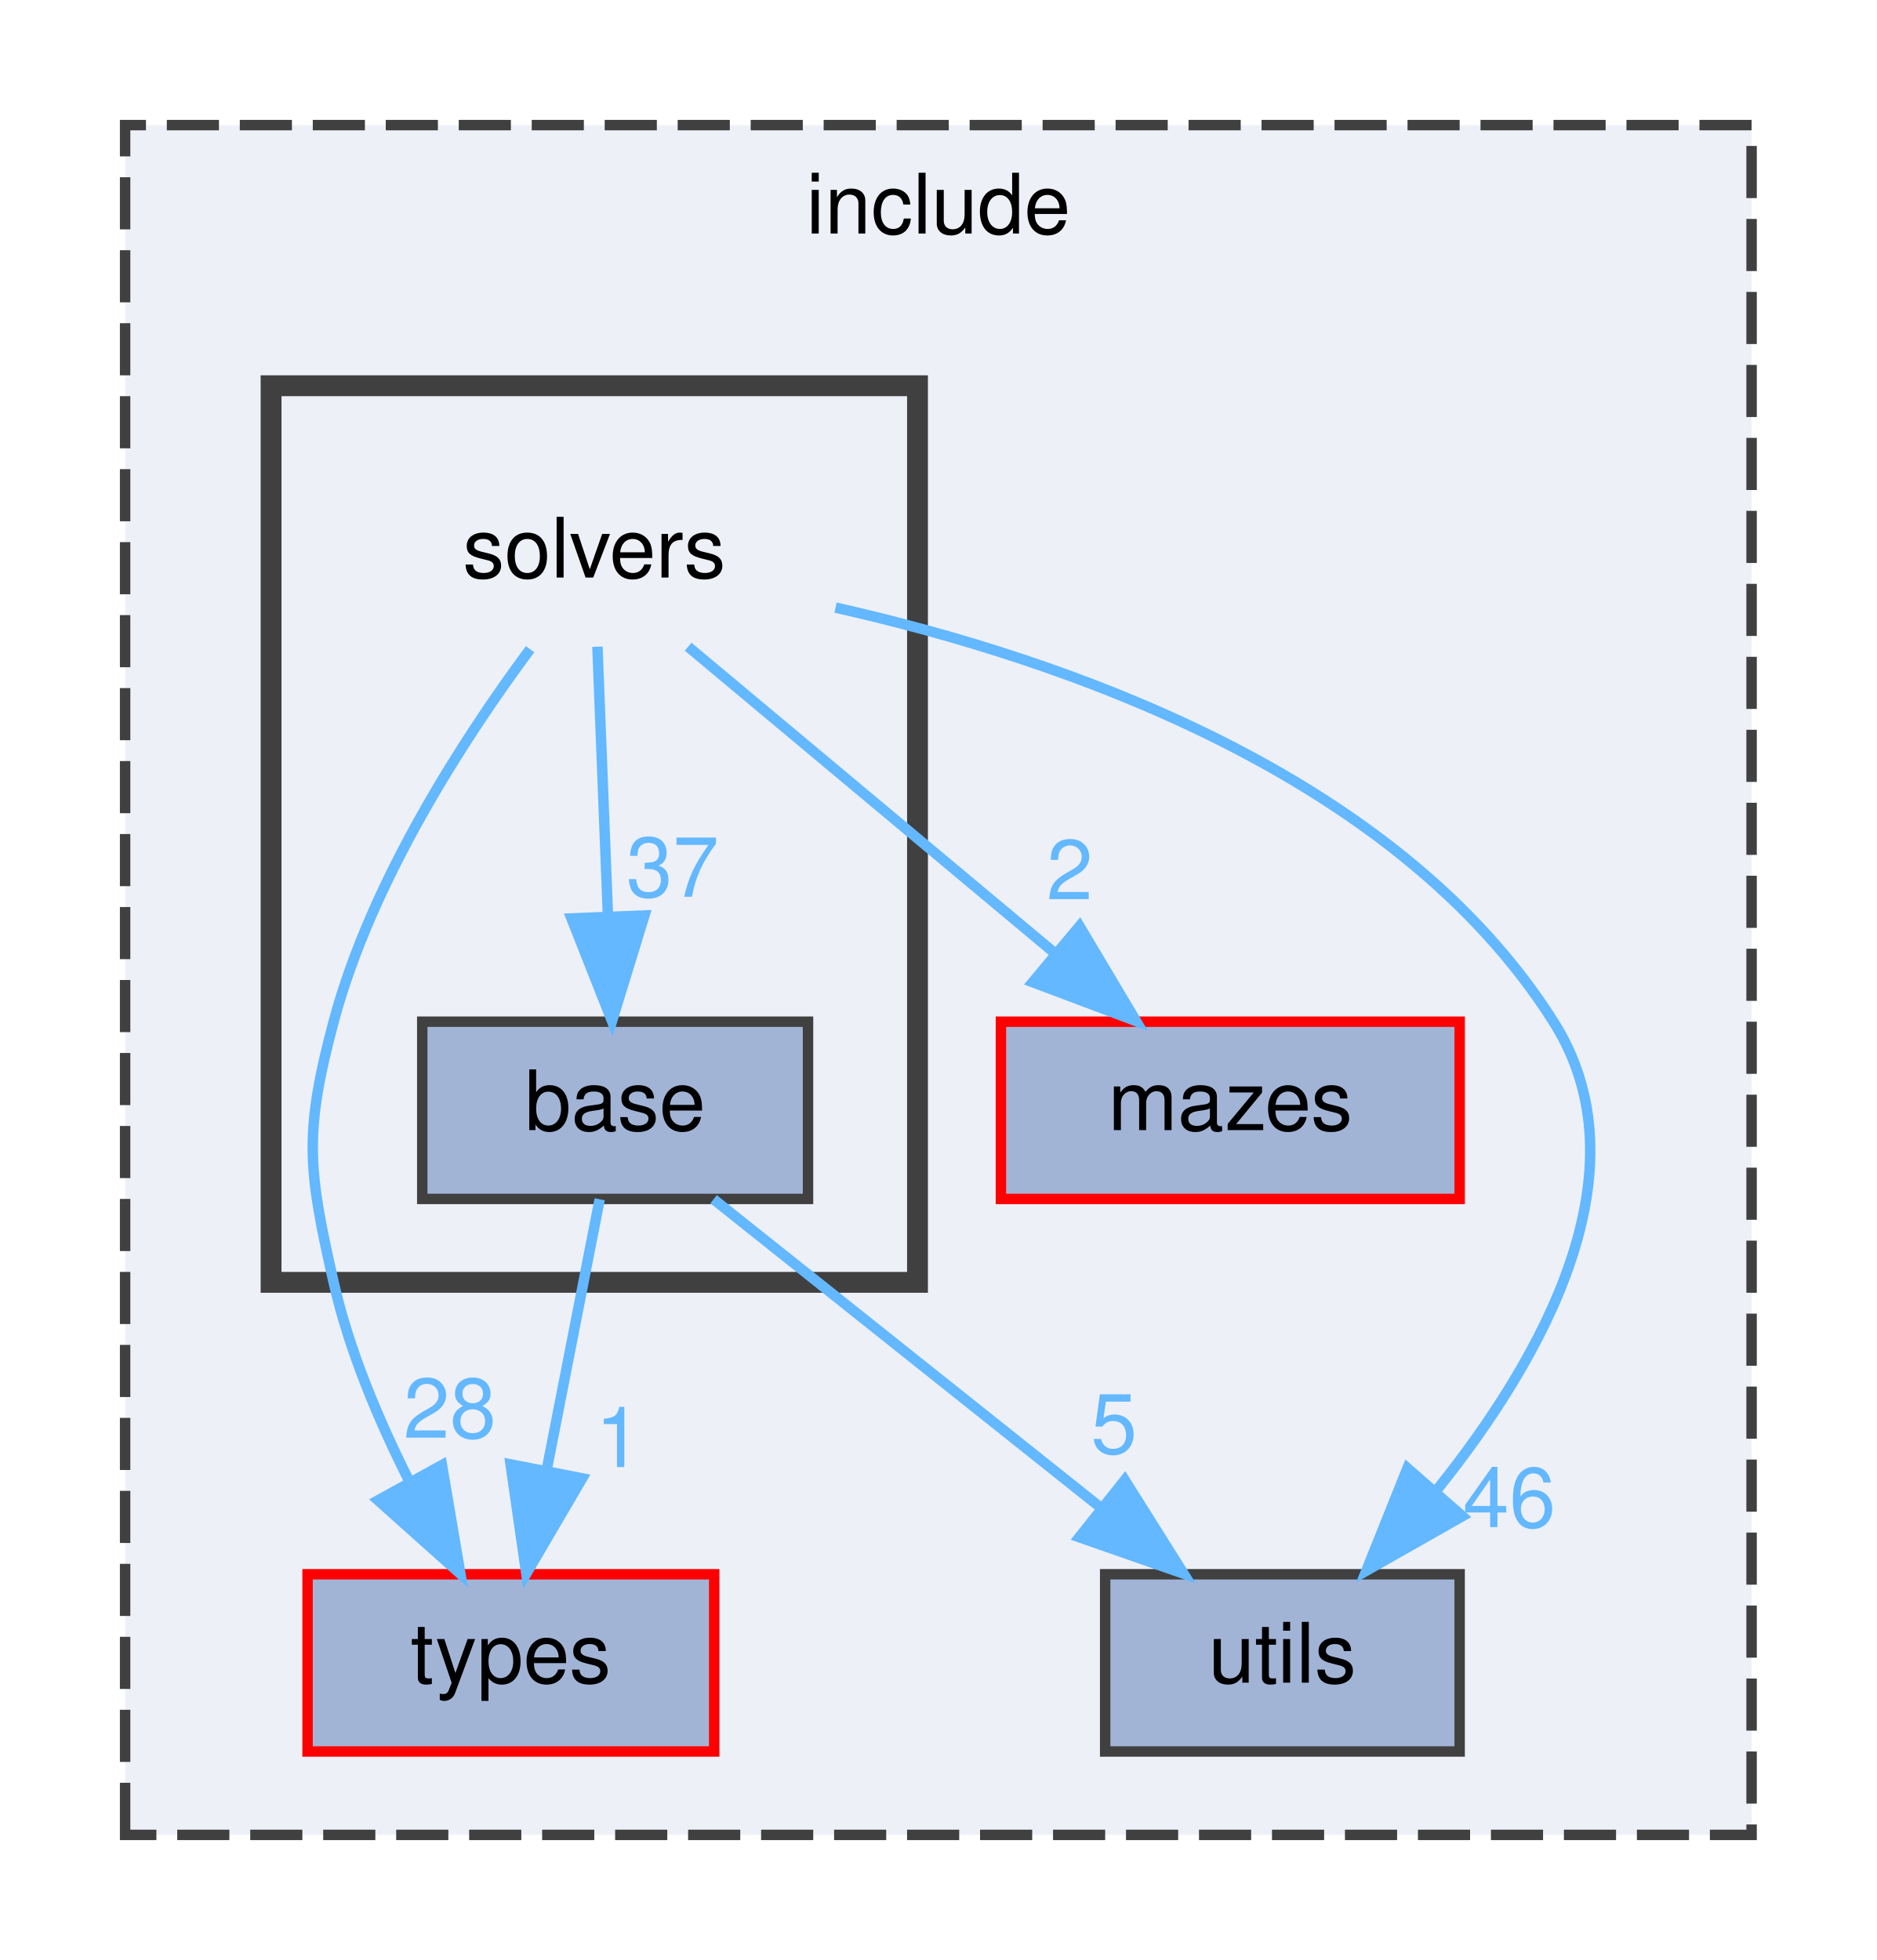
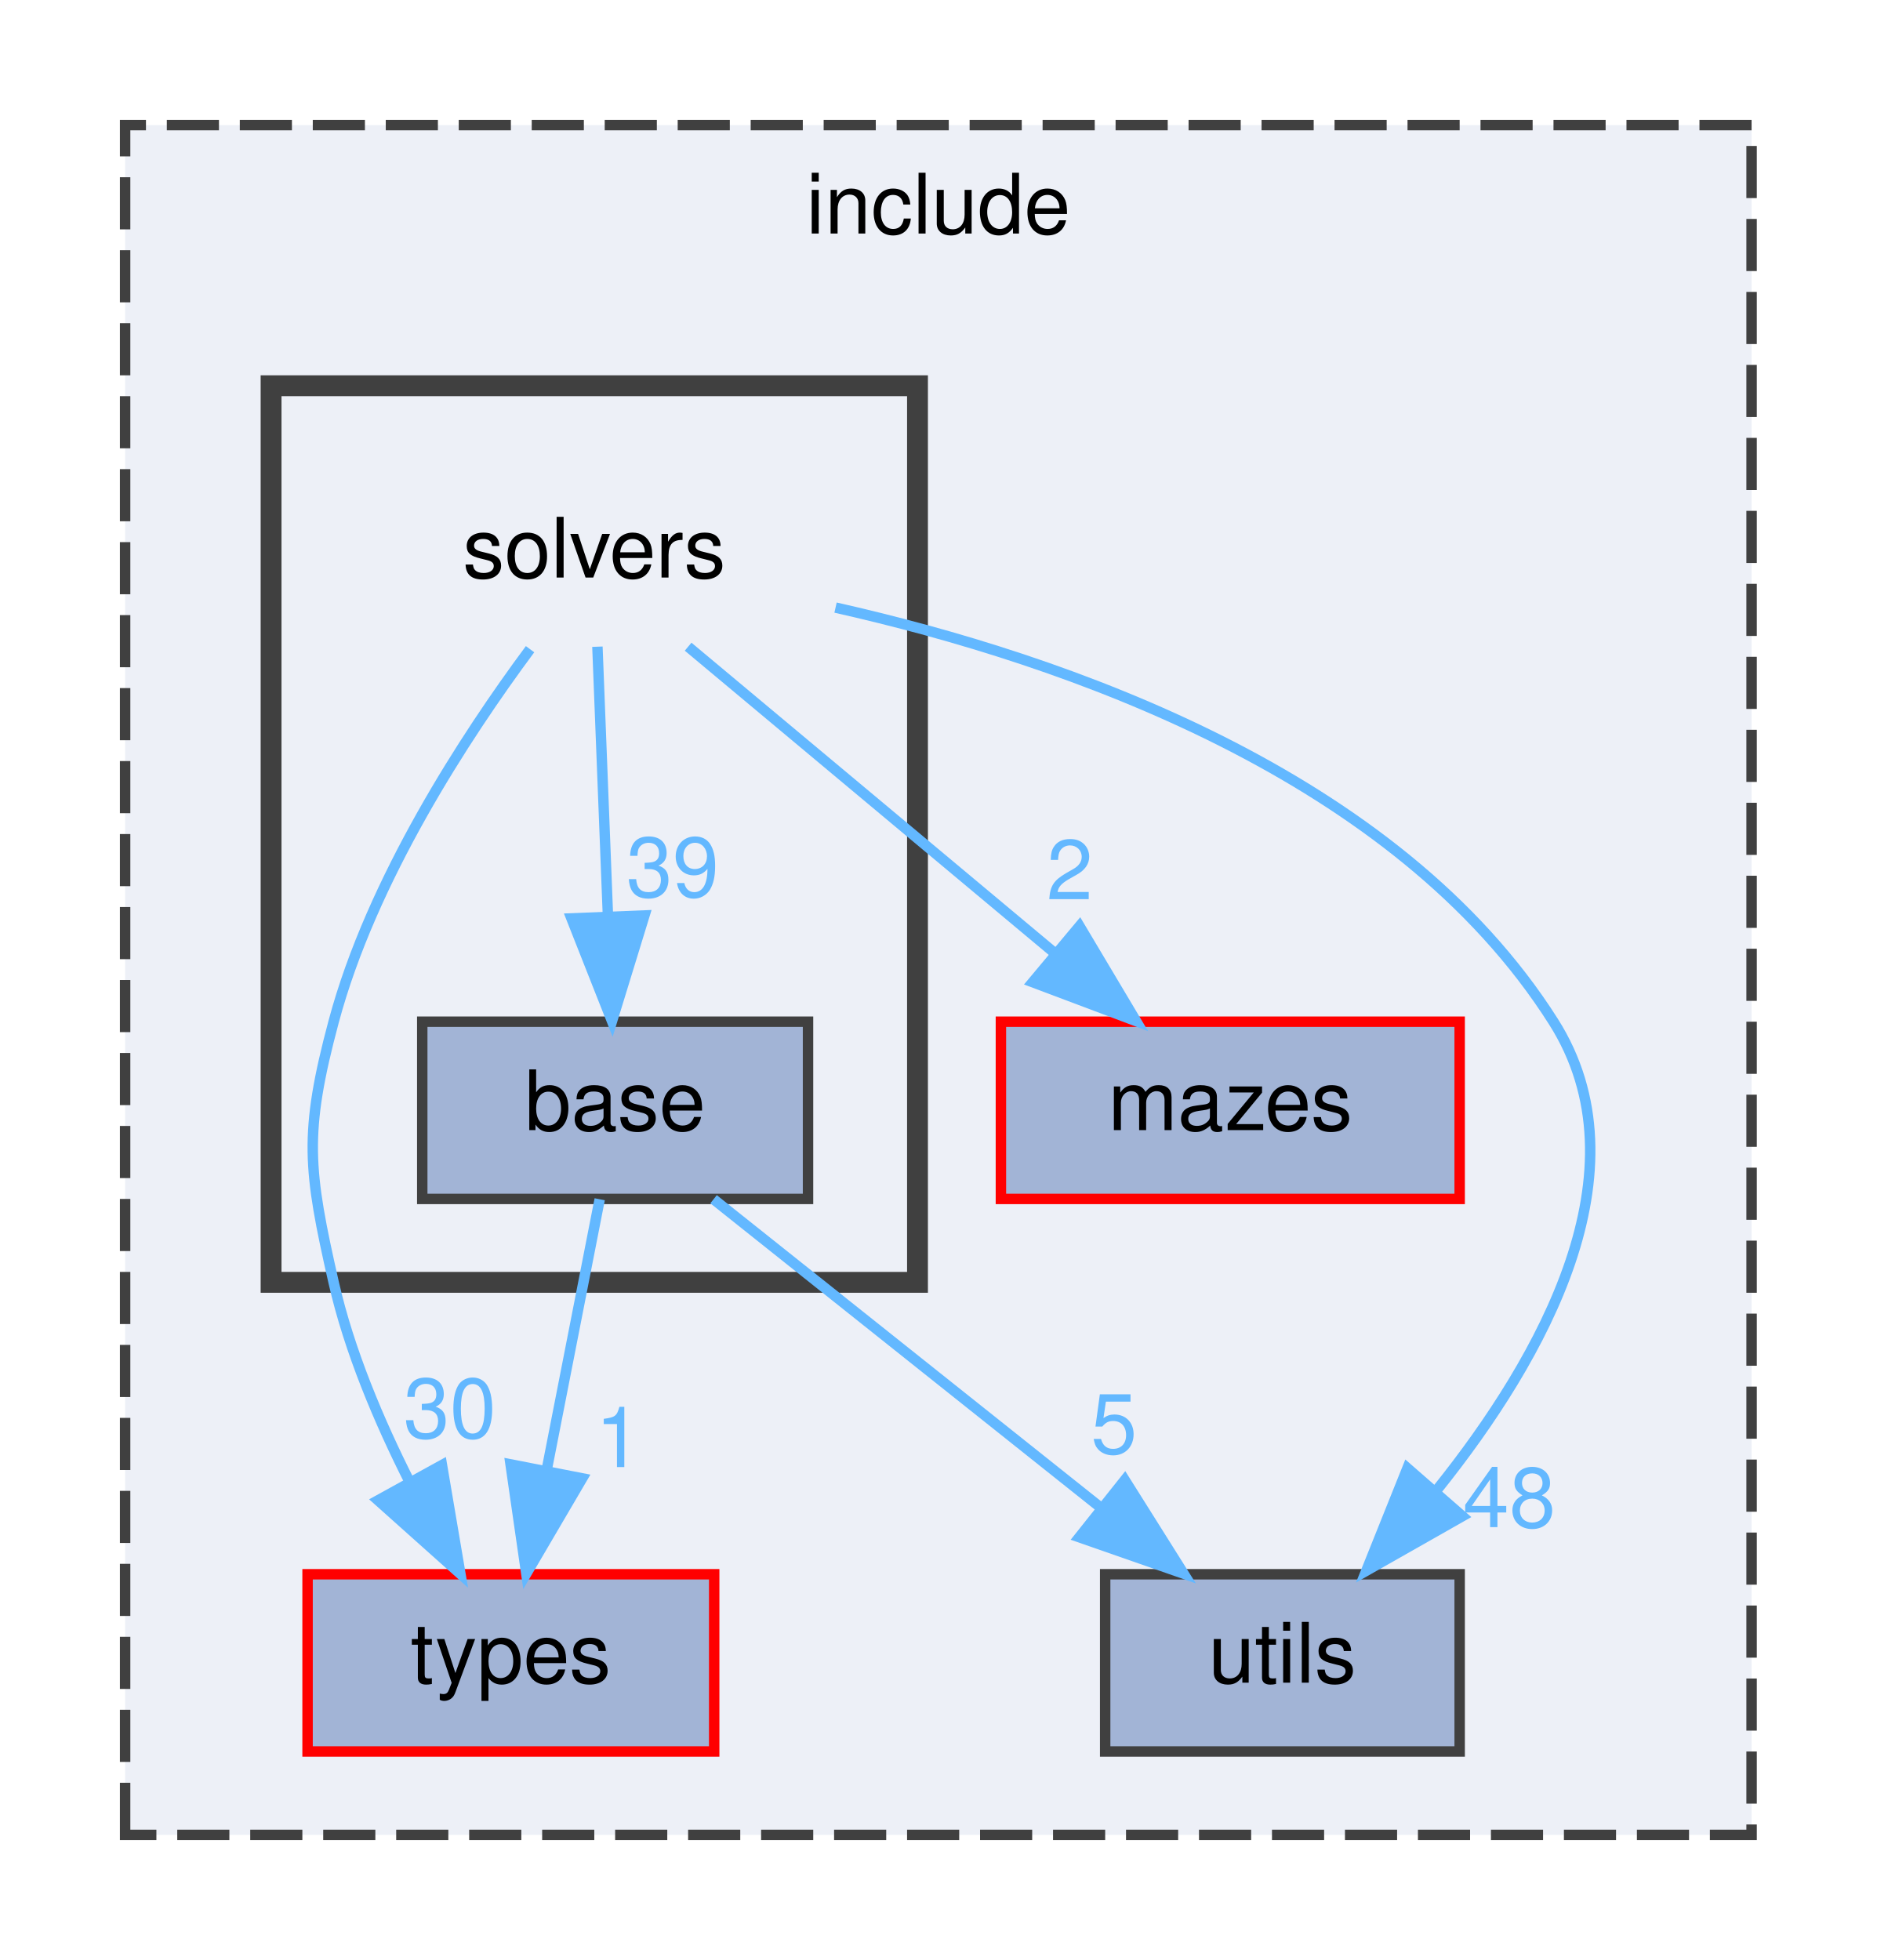
<svg xmlns="http://www.w3.org/2000/svg" xmlns:xlink="http://www.w3.org/1999/xlink" width="180pt" height="188pt" viewBox="0.00 0.00 180.00 188.00">
  <g id="graph0" class="graph" transform="scale(1 1) rotate(0) translate(4 184)">
    <g id="clust1" class="cluster">
      <g id="a_clust1">
        <a xlink:href="dir_d44c64559bbebec7f509842c48db8b23.html" target="_top" xlink:title="include">
          <polygon fill="#edf0f7" stroke="#404040" stroke-dasharray="5,2" points="8,-8 8,-172 164,-172 164,-8 8,-8" />
          <text text-anchor="middle" x="86" y="-161.6" font-family="Helvetica,sans-Serif" font-size="8.00">include</text>
        </a>
      </g>
    </g>
    <g id="clust2" class="cluster">
      <g id="a_clust2">
        <a xlink:href="dir_949292de90bec6ca0ef87cb838b26113.html" target="_top">
          <polygon fill="#edf0f7" stroke="#404040" stroke-width="2" points="22,-61 22,-147 84,-147 84,-61 22,-61" />
        </a>
      </g>
    </g>
    <g id="node1" class="node">
      <g id="a_node1">
        <a xlink:href="dir_0ad255a918b7fba820a1ddafed6fa637.html" target="_top" xlink:title="types">
          <polygon fill="#a2b4d6" stroke="red" points="64.5,-33 25.5,-33 25.5,-16 64.5,-16 64.5,-33" />
          <text text-anchor="middle" x="45" y="-22.6" font-family="Helvetica,sans-Serif" font-size="8.00">types</text>
        </a>
      </g>
    </g>
    <g id="node2" class="node">
      <g id="a_node2">
        <a xlink:href="dir_4d98151ebc14e036e8623fd77932f1bb.html" target="_top" xlink:title="mazes">
          <polygon fill="#a2b4d6" stroke="red" points="136,-86 92,-86 92,-69 136,-69 136,-86" />
          <text text-anchor="middle" x="114" y="-75.6" font-family="Helvetica,sans-Serif" font-size="8.00">mazes</text>
        </a>
      </g>
    </g>
    <g id="node3" class="node">
      <g id="a_node3">
        <a xlink:href="dir_821002d4f10779a80d4fb17bc32f21f1.html" target="_top" xlink:title="utils">
          <polygon fill="#a2b4d6" stroke="#404040" points="136,-33 102,-33 102,-16 136,-16 136,-33" />
          <text text-anchor="middle" x="119" y="-22.6" font-family="Helvetica,sans-Serif" font-size="8.00">utils</text>
        </a>
      </g>
    </g>
    <g id="node4" class="node">
      <text text-anchor="middle" x="53" y="-128.6" font-family="Helvetica,sans-Serif" font-size="8.00">solvers</text>
    </g>
    <g id="edge1" class="edge">
      <g id="a_edge1">
        <a xlink:href="dir_000008_000009.html" target="_top">
          <path fill="none" stroke="#63b8ff" d="M46.84,-121.73C40.68,-113.43 31.64,-99.63 28,-86 25.13,-75.26 25.54,-71.84 28,-61 29.49,-54.43 32.36,-47.65 35.32,-41.8" />
          <polygon fill="#63b8ff" stroke="#63b8ff" points="38.39,-43.47 40.16,-33.03 32.26,-40.09 38.39,-43.47" />
        </a>
      </g>
      <g id="a_edge1-headlabel">
-         <a xlink:href="dir_000008_000009.html" target="_top" xlink:title="28">
-           <text text-anchor="middle" x="39.14" y="-46.09" font-family="Helvetica,sans-Serif" font-size="8.00" fill="#63b8ff">28</text>
+         <a xlink:href="dir_000008_000009.html" target="_top" xlink:title="30">
+           <text text-anchor="middle" x="39.14" y="-46.09" font-family="Helvetica,sans-Serif" font-size="8.00" fill="#63b8ff">30</text>
        </a>
      </g>
    </g>
    <g id="edge2" class="edge">
      <g id="a_edge2">
        <a xlink:href="dir_000008_000005.html" target="_top">
          <path fill="none" stroke="#63b8ff" d="M62,-121.97C71.19,-114.29 85.68,-102.18 97.03,-92.69" />
          <polygon fill="#63b8ff" stroke="#63b8ff" points="99.54,-95.16 104.96,-86.06 95.05,-89.79 99.54,-95.16" />
        </a>
      </g>
      <g id="a_edge2-headlabel">
        <a xlink:href="dir_000008_000005.html" target="_top" xlink:title="2">
          <text text-anchor="middle" x="98.6" y="-97.74" font-family="Helvetica,sans-Serif" font-size="8.00" fill="#63b8ff">2</text>
        </a>
      </g>
    </g>
    <g id="edge4" class="edge">
      <g id="a_edge4">
        <a xlink:href="dir_000008_000010.html" target="_top">
          <path fill="none" stroke="#63b8ff" d="M76.14,-125.72C98.12,-120.77 129.97,-109.73 145,-86 154.05,-71.72 143.97,-53.75 133.84,-41.12" />
          <polygon fill="#63b8ff" stroke="#63b8ff" points="136.26,-38.57 127.05,-33.34 130.99,-43.17 136.26,-38.57" />
        </a>
      </g>
      <g id="a_edge4-headlabel">
-         <a xlink:href="dir_000008_000010.html" target="_top" xlink:title="46">
-           <text text-anchor="middle" x="140.76" y="-37.52" font-family="Helvetica,sans-Serif" font-size="8.00" fill="#63b8ff">46</text>
+         <a xlink:href="dir_000008_000010.html" target="_top" xlink:title="48">
+           <text text-anchor="middle" x="140.76" y="-37.52" font-family="Helvetica,sans-Serif" font-size="8.00" fill="#63b8ff">48</text>
        </a>
      </g>
    </g>
    <g id="node5" class="node">
      <g id="a_node5">
        <a xlink:href="dir_6aece8b0ac0cfc4ca2933706f09f70a1.html" target="_top" xlink:title="base">
          <polygon fill="#a2b4d6" stroke="#404040" points="73.5,-86 36.5,-86 36.5,-69 73.5,-69 73.5,-86" />
          <text text-anchor="middle" x="55" y="-75.6" font-family="Helvetica,sans-Serif" font-size="8.00">base</text>
        </a>
      </g>
    </g>
    <g id="edge3" class="edge">
      <g id="a_edge3">
        <a xlink:href="dir_000008_000000.html" target="_top">
          <path fill="none" stroke="#63b8ff" d="M53.3,-121.97C53.56,-115.19 53.96,-104.97 54.31,-96.13" />
          <polygon fill="#63b8ff" stroke="#63b8ff" points="57.81,-96.19 54.7,-86.06 50.81,-95.91 57.81,-96.19" />
        </a>
      </g>
      <g id="a_edge3-headlabel">
-         <a xlink:href="dir_000008_000000.html" target="_top" xlink:title="37">
-           <text text-anchor="middle" x="60.51" y="-97.99" font-family="Helvetica,sans-Serif" font-size="8.00" fill="#63b8ff">37</text>
+         <a xlink:href="dir_000008_000000.html" target="_top" xlink:title="39">
+           <text text-anchor="middle" x="60.51" y="-97.99" font-family="Helvetica,sans-Serif" font-size="8.00" fill="#63b8ff">39</text>
        </a>
      </g>
    </g>
    <g id="edge5" class="edge">
      <g id="a_edge5">
        <a xlink:href="dir_000000_000009.html" target="_top">
          <path fill="none" stroke="#63b8ff" d="M53.52,-68.97C52.2,-62.19 50.19,-51.97 48.46,-43.13" />
          <polygon fill="#63b8ff" stroke="#63b8ff" points="51.84,-42.2 46.48,-33.06 44.97,-43.54 51.84,-42.2" />
        </a>
      </g>
      <g id="a_edge5-headlabel">
        <a xlink:href="dir_000000_000009.html" target="_top" xlink:title="1">
          <text text-anchor="middle" x="55.32" y="-43.28" font-family="Helvetica,sans-Serif" font-size="8.00" fill="#63b8ff">1</text>
        </a>
      </g>
    </g>
    <g id="edge6" class="edge">
      <g id="a_edge6">
        <a xlink:href="dir_000000_000010.html" target="_top">
          <path fill="none" stroke="#63b8ff" d="M64.44,-68.97C74.18,-61.22 89.59,-48.94 101.55,-39.41" />
          <polygon fill="#63b8ff" stroke="#63b8ff" points="103.88,-42.03 109.52,-33.06 99.52,-36.55 103.88,-42.03" />
        </a>
      </g>
      <g id="a_edge6-headlabel">
        <a xlink:href="dir_000000_000010.html" target="_top" xlink:title="5">
          <text text-anchor="middle" x="102.84" y="-44.59" font-family="Helvetica,sans-Serif" font-size="8.00" fill="#63b8ff">5</text>
        </a>
      </g>
    </g>
  </g>
</svg>
